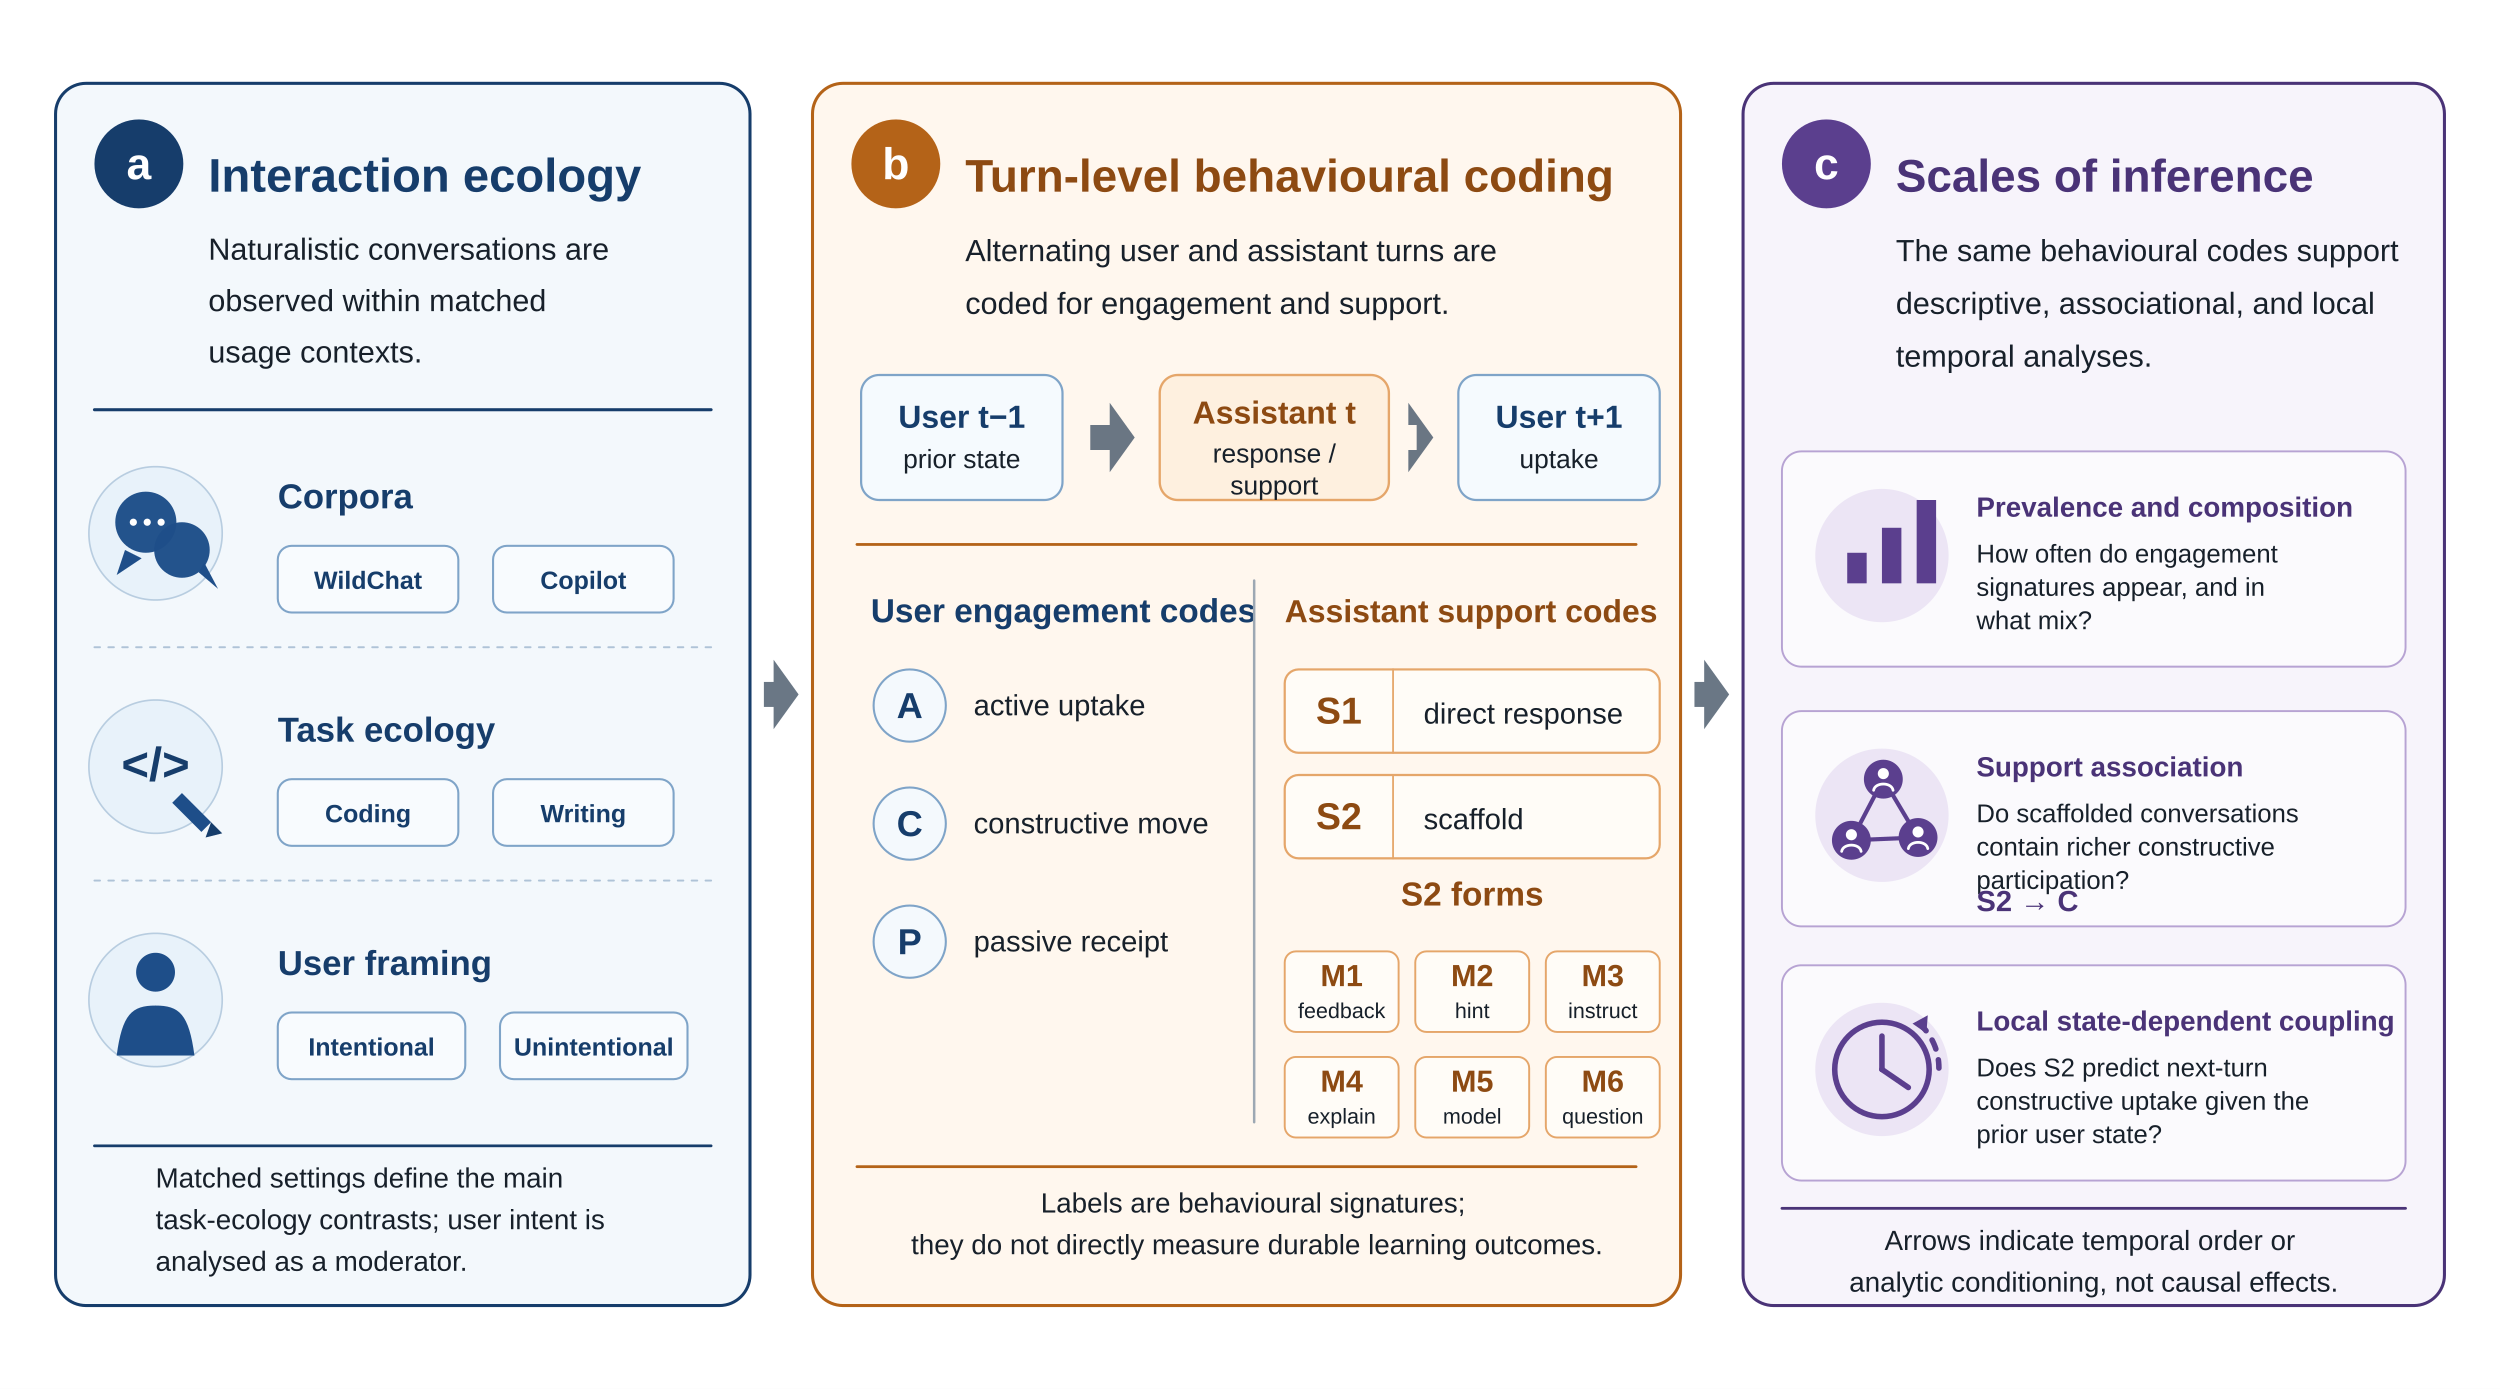
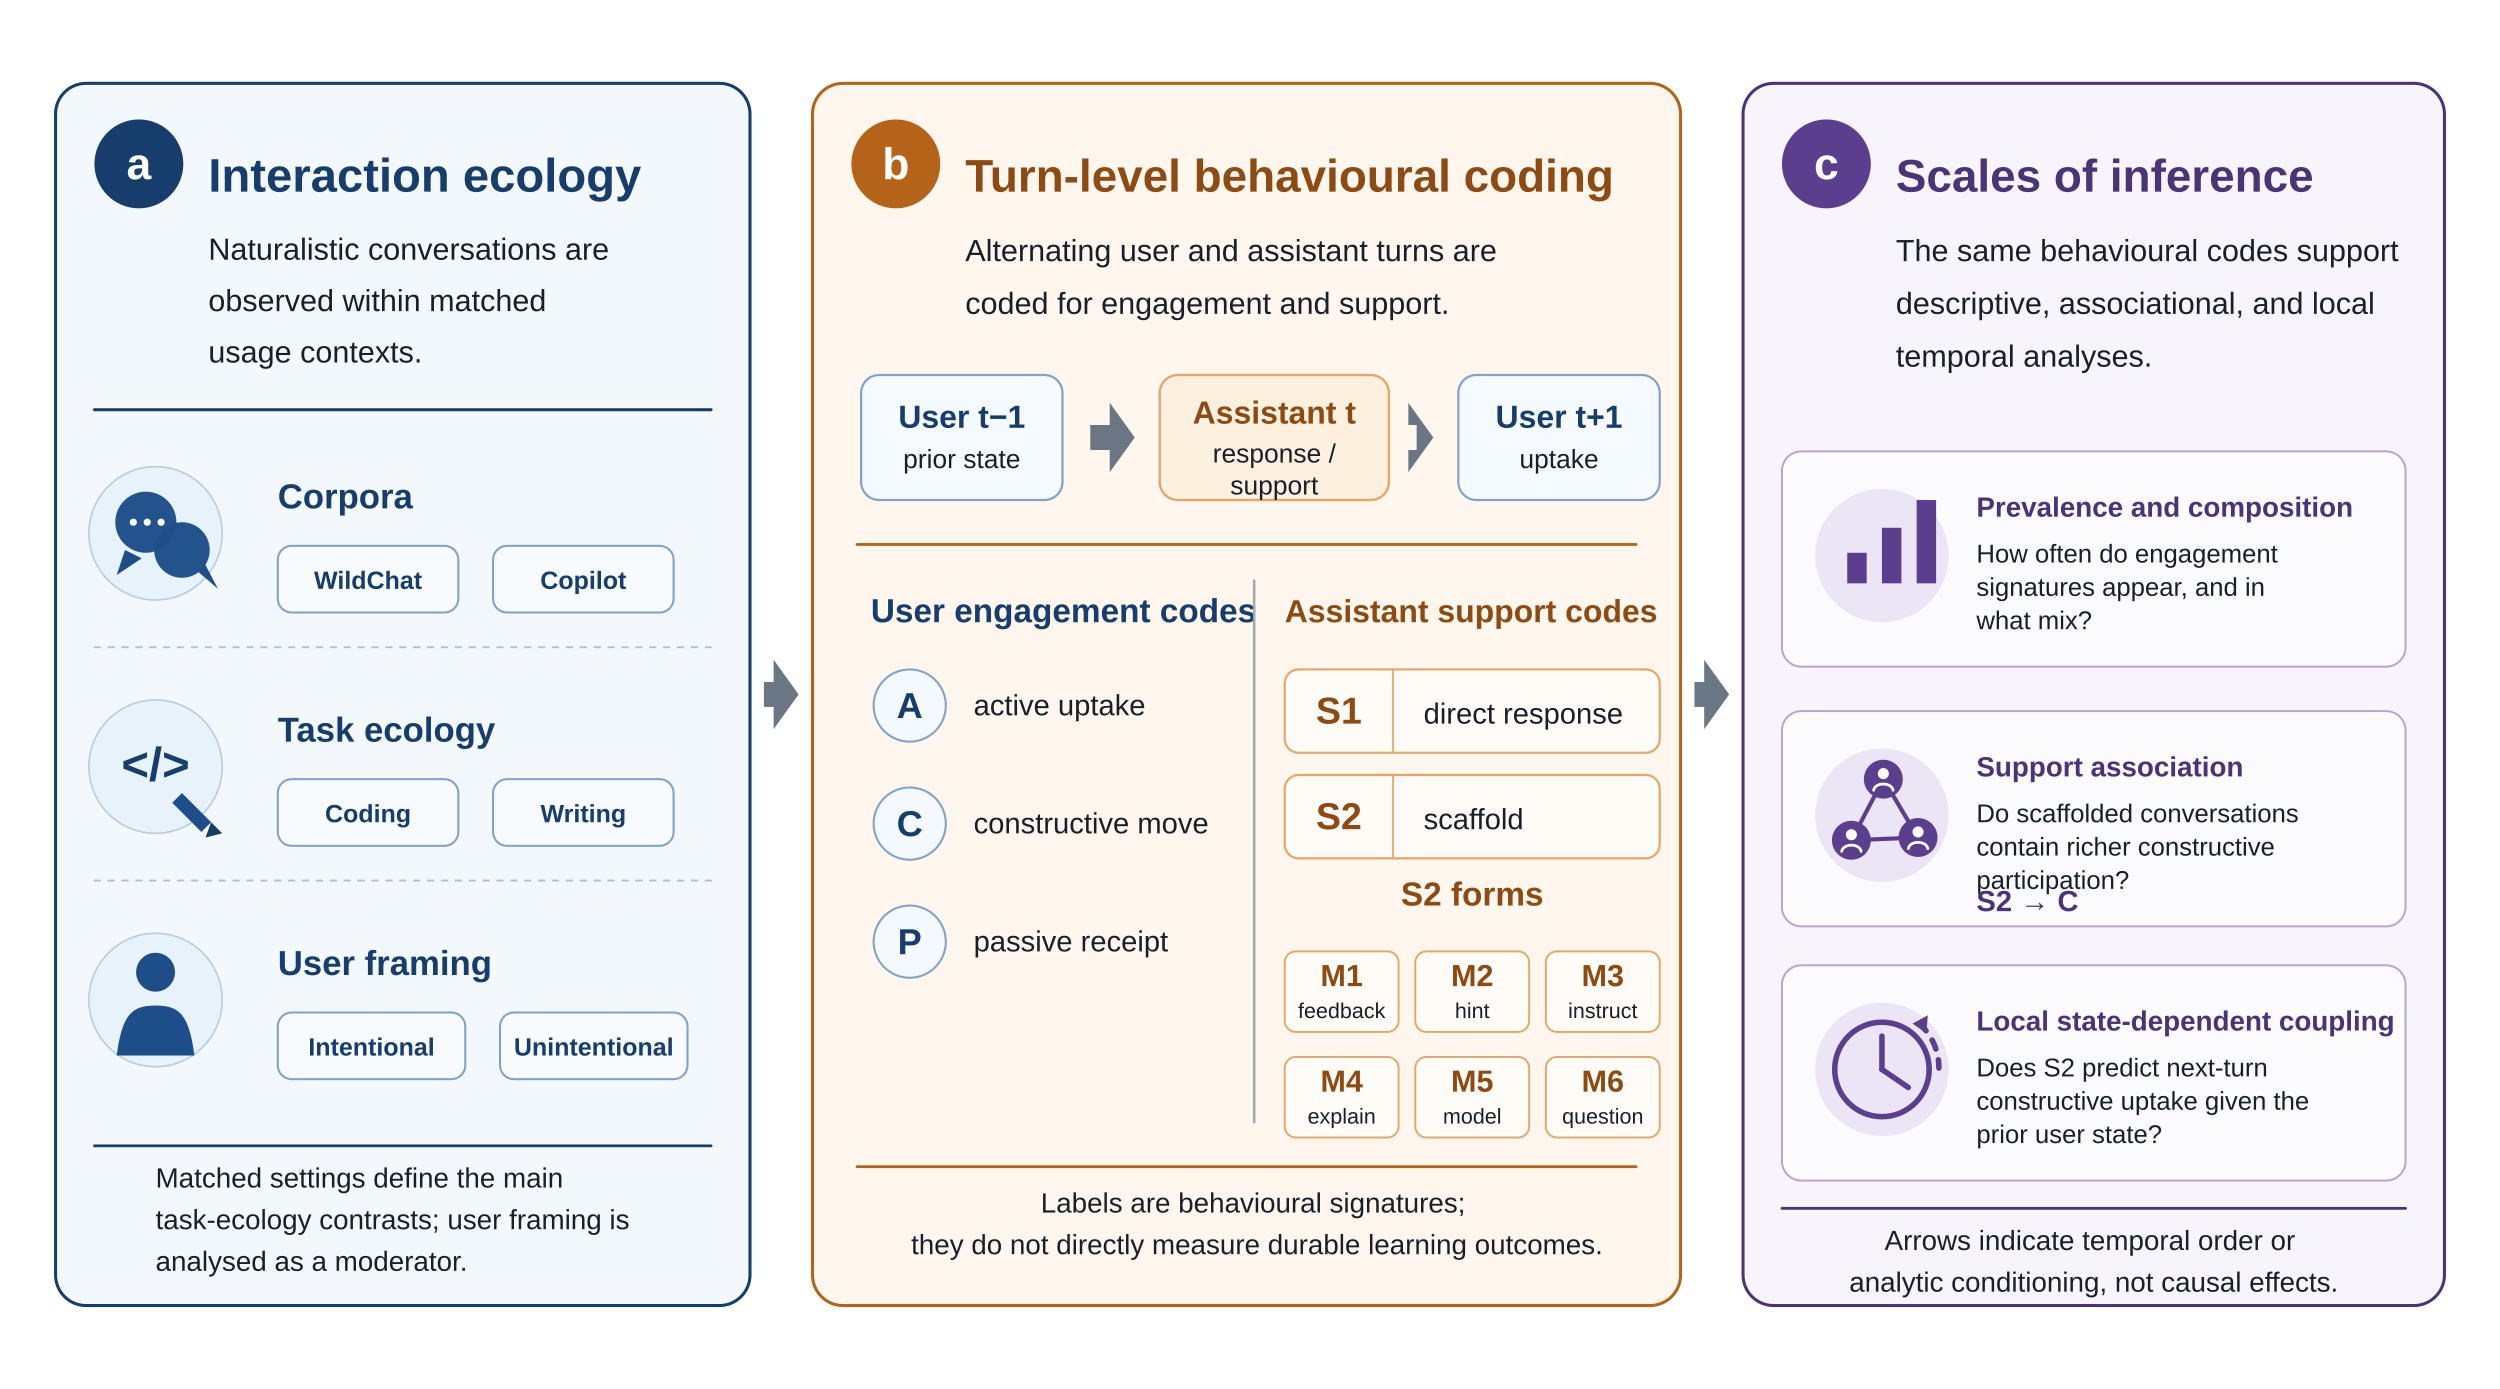
<svg xmlns="http://www.w3.org/2000/svg" width="1800" height="1000" viewBox="0 0 1800 1000" role="img" aria-label="Conceptual framework of everyday human–LLM interaction as a setting for informal learning">
  <defs>
    <style>
    text { font-family: Arial, Helvetica, sans-serif; dominant-baseline: alphabetic; }
    .smallcaps { letter-spacing: 0.01em; }
  </style>
  </defs>
  <rect width="1800" height="1000" fill="white" />
  <rect x="40" y="60" width="500" height="880" rx="22" ry="22" fill="#F3F8FC" stroke="#163D6B" stroke-width="2.2" />
  <circle cx="100" cy="118" r="32" fill="#163D6B" stroke="none" />
  <text x="100" y="129" font-size="32" font-weight="700" fill="#FFFFFF" text-anchor="middle">a</text>
  <text x="150" y="138" font-size="34" font-weight="700" fill="#163D6B" text-anchor="start">Interaction ecology</text>
  <text x="150" y="187" font-size="22" font-weight="400" fill="#17202A" text-anchor="start">
    <tspan x="150" dy="0">Naturalistic conversations are</tspan>
    <tspan x="150" dy="37">observed within matched</tspan>
    <tspan x="150" dy="37">usage contexts.</tspan>
  </text>
  <line x1="68" y1="295" x2="512" y2="295" stroke="#163D6B" stroke-width="2.2" stroke-linecap="round" />
  <circle cx="112" cy="384" r="48" fill="#E8F2FA" stroke="#B8CDE0" stroke-width="1.2" />
  <circle cx="112" cy="552" r="48" fill="#E8F2FA" stroke="#B8CDE0" stroke-width="1.2" />
  <circle cx="112" cy="720" r="48" fill="#E8F2FA" stroke="#B8CDE0" stroke-width="1.2" />
  <circle cx="105" cy="376" r="22" fill="#1E4E89" stroke="none" opacity="0.97" />
  <path d="M 90 396 L 84 414 L 102 402 Z" fill="#1E4E89" />
  <circle cx="131" cy="396" r="20" fill="#1E4E89" stroke="none" opacity="0.97" />
  <path d="M 143 412 L 157 424 L 147 405 Z" fill="#1E4E89" />
  <circle cx="96" cy="376" r="2.6" fill="#FFFFFF" stroke="none" />
  <circle cx="106" cy="376" r="2.6" fill="#FFFFFF" stroke="none" />
  <circle cx="116" cy="376" r="2.6" fill="#FFFFFF" stroke="none" />
  <text x="112" y="562" font-size="34" font-weight="700" fill="#163D6B" text-anchor="middle">&lt;/&gt;</text>
  <path d="M 131 571 L 152 592 L 145 599 L 124 578 Z" fill="#1E4E89" />
  <path d="M 152 592 L 160 600 L 148 603 Z" fill="#163D6B" />
  <circle cx="112" cy="700" r="14" fill="#1E4E89" stroke="none" />
  <path d="M 84 760 C 88 730, 95 724, 112 724 C 129 724, 136 730, 140 760 Z" fill="#1E4E89" />
  <text x="200" y="366" font-size="25" font-weight="700" fill="#163D6B" text-anchor="start">Corpora</text>
  <rect x="200" y="393" width="130" height="48" rx="10" ry="10" fill="#F8FBFE" stroke="#7FA4C8" stroke-width="1.5" />
  <text x="265.0" y="424.0" font-size="18" font-weight="600" fill="#163D6B" text-anchor="middle">WildChat</text>
  <rect x="355" y="393" width="130" height="48" rx="10" ry="10" fill="#F8FBFE" stroke="#7FA4C8" stroke-width="1.5" />
  <text x="420.0" y="424.0" font-size="18" font-weight="600" fill="#163D6B" text-anchor="middle">Copilot</text>
  <line x1="68" y1="466" x2="512" y2="466" stroke="#AFC3D7" stroke-width="1.4" stroke-linecap="round" stroke-dasharray="4 6" />
  <text x="200" y="534" font-size="25" font-weight="700" fill="#163D6B" text-anchor="start">Task ecology</text>
  <rect x="200" y="561" width="130" height="48" rx="10" ry="10" fill="#F8FBFE" stroke="#7FA4C8" stroke-width="1.5" />
  <text x="265.0" y="592.0" font-size="18" font-weight="600" fill="#163D6B" text-anchor="middle">Coding</text>
  <rect x="355" y="561" width="130" height="48" rx="10" ry="10" fill="#F8FBFE" stroke="#7FA4C8" stroke-width="1.5" />
  <text x="420.0" y="592.0" font-size="18" font-weight="600" fill="#163D6B" text-anchor="middle">Writing</text>
  <line x1="68" y1="634" x2="512" y2="634" stroke="#AFC3D7" stroke-width="1.4" stroke-linecap="round" stroke-dasharray="4 6" />
  <text x="200" y="702" font-size="25" font-weight="700" fill="#163D6B" text-anchor="start">User framing</text>
  <rect x="200" y="729" width="135" height="48" rx="10" ry="10" fill="#F8FBFE" stroke="#7FA4C8" stroke-width="1.5" />
  <text x="267.5" y="760.0" font-size="18" font-weight="600" fill="#163D6B" text-anchor="middle">Intentional</text>
  <rect x="360" y="729" width="135" height="48" rx="10" ry="10" fill="#F8FBFE" stroke="#7FA4C8" stroke-width="1.5" />
  <text x="427.5" y="760.0" font-size="18" font-weight="600" fill="#163D6B" text-anchor="middle">Unintentional</text>
  <line x1="68" y1="825" x2="512" y2="825" stroke="#163D6B" stroke-width="2.0" stroke-linecap="round" />
  <text x="112" y="855" font-size="20" font-weight="400" fill="#17202A" text-anchor="start">
    <tspan x="112" dy="0">Matched settings define the main</tspan>
-     <tspan x="112" dy="30">task-ecology contrasts; user intent is</tspan>
+     <tspan x="112" dy="30">task-ecology contrasts; user framing is</tspan>
    <tspan x="112" dy="30">analysed as a moderator.</tspan>
  </text>
  <path d="M 550 491 H 557 V 475 L 575 500 L 557 525 V 509 H 550 Z" fill="#566575" opacity="0.88" />
  <rect x="585" y="60" width="625" height="880" rx="22" ry="22" fill="#FFF7EE" stroke="#B46318" stroke-width="2.2" />
  <circle cx="645" cy="118" r="32" fill="#B46318" stroke="none" />
  <text x="645" y="129" font-size="32" font-weight="700" fill="#FFFFFF" text-anchor="middle">b</text>
  <text x="695" y="138" font-size="33" font-weight="700" fill="#8D4A12" text-anchor="start">Turn-level behavioural coding</text>
  <text x="695" y="188" font-size="22" font-weight="400" fill="#17202A" text-anchor="start">
    <tspan x="695" dy="0">Alternating user and assistant turns are</tspan>
    <tspan x="695" dy="38">coded for engagement and support.</tspan>
  </text>
  <rect x="620" y="270" width="145" height="90" rx="13" ry="13" fill="#F5FAFE" stroke="#7FA4C8" stroke-width="1.6" />
  <text x="692.5" y="308" font-size="23" font-weight="700" fill="#163D6B" text-anchor="middle">User t−1</text>
  <text x="692.5" y="337" font-size="19" font-weight="400" fill="#17202A" text-anchor="middle">prior state</text>
  <path d="M 785 306 H 799 V 290 L 817 315 L 799 340 V 324 H 785 Z" fill="#566575" opacity="0.88" />
  <rect x="835" y="270" width="165" height="90" rx="13" ry="13" fill="#FEF0DF" stroke="#E5A66A" stroke-width="1.7" />
  <text x="917.5" y="305" font-size="23" font-weight="700" fill="#8D4A12" text-anchor="middle">Assistant t</text>
  <text x="917.5" y="333" font-size="19" font-weight="400" fill="#17202A" text-anchor="middle">response /</text>
  <text x="917.5" y="356" font-size="19" font-weight="400" fill="#17202A" text-anchor="middle">support</text>
  <path d="M 1020 306 H 1014 V 290 L 1032 315 L 1014 340 V 324 H 1020 Z" fill="#566575" opacity="0.88" />
  <rect x="1050" y="270" width="145" height="90" rx="13" ry="13" fill="#F5FAFE" stroke="#7FA4C8" stroke-width="1.6" />
  <text x="1122.5" y="308" font-size="23" font-weight="700" fill="#163D6B" text-anchor="middle">User t+1</text>
  <text x="1122.5" y="337" font-size="19" font-weight="400" fill="#17202A" text-anchor="middle">uptake</text>
  <line x1="617" y1="392" x2="1178" y2="392" stroke="#B46318" stroke-width="2.0" stroke-linecap="round" />
  <text x="627" y="448" font-size="24" font-weight="700" fill="#163D6B" text-anchor="start">User engagement codes</text>
  <text x="925" y="448" font-size="23" font-weight="700" fill="#8D4A12" text-anchor="start">Assistant support codes</text>
  <line x1="903" y1="418" x2="903" y2="808" stroke="#9DA8B3" stroke-width="1.8" stroke-linecap="round" />
  <circle cx="655" cy="508" r="26" fill="#F4F9FD" stroke="#7FA4C8" stroke-width="1.5" />
  <text x="655" y="517" font-size="26" font-weight="700" fill="#163D6B" text-anchor="middle">A</text>
  <text x="701" y="515" font-size="21" font-weight="400" fill="#17202A" text-anchor="start">active uptake</text>
  <circle cx="655" cy="593" r="26" fill="#F4F9FD" stroke="#7FA4C8" stroke-width="1.5" />
  <text x="655" y="602" font-size="26" font-weight="700" fill="#163D6B" text-anchor="middle">C</text>
  <text x="701" y="600" font-size="21" font-weight="400" fill="#17202A" text-anchor="start">constructive move</text>
  <circle cx="655" cy="678" r="26" fill="#F4F9FD" stroke="#7FA4C8" stroke-width="1.5" />
  <text x="655" y="687" font-size="26" font-weight="700" fill="#163D6B" text-anchor="middle">P</text>
  <text x="701" y="685" font-size="21" font-weight="400" fill="#17202A" text-anchor="start">passive receipt</text>
  <rect x="925" y="482" width="270" height="60" rx="10" ry="10" fill="#FFFCF7" stroke="#E5A66A" stroke-width="1.6" />
  <line x1="1003" y1="482" x2="1003" y2="542" stroke="#E5A66A" stroke-width="1.3" stroke-linecap="round" />
  <text x="964" y="521" font-size="27" font-weight="700" fill="#8D4A12" text-anchor="middle">S1</text>
  <text x="1025" y="521" font-size="21" font-weight="400" fill="#17202A" text-anchor="start">direct response</text>
  <rect x="925" y="558" width="270" height="60" rx="10" ry="10" fill="#FFFCF7" stroke="#E5A66A" stroke-width="1.6" />
  <line x1="1003" y1="558" x2="1003" y2="618" stroke="#E5A66A" stroke-width="1.3" stroke-linecap="round" />
  <text x="964" y="597" font-size="27" font-weight="700" fill="#8D4A12" text-anchor="middle">S2</text>
  <text x="1025" y="597" font-size="21" font-weight="400" fill="#17202A" text-anchor="start">scaffold</text>
  <text x="1060" y="652" font-size="24" font-weight="700" fill="#8D4A12" text-anchor="middle">S2 forms</text>
  <rect x="925" y="685" width="82" height="58" rx="8" ry="8" fill="#FFFCF7" stroke="#E5A66A" stroke-width="1.4" />
  <text x="966" y="710" font-size="22" font-weight="700" fill="#8D4A12" text-anchor="middle">M1</text>
  <text x="966" y="733" font-size="15.5" font-weight="400" fill="#17202A" text-anchor="middle">feedback</text>
  <rect x="1019" y="685" width="82" height="58" rx="8" ry="8" fill="#FFFCF7" stroke="#E5A66A" stroke-width="1.4" />
  <text x="1060" y="710" font-size="22" font-weight="700" fill="#8D4A12" text-anchor="middle">M2</text>
  <text x="1060" y="733" font-size="15.5" font-weight="400" fill="#17202A" text-anchor="middle">hint</text>
  <rect x="1113" y="685" width="82" height="58" rx="8" ry="8" fill="#FFFCF7" stroke="#E5A66A" stroke-width="1.4" />
  <text x="1154" y="710" font-size="22" font-weight="700" fill="#8D4A12" text-anchor="middle">M3</text>
  <text x="1154" y="733" font-size="15.5" font-weight="400" fill="#17202A" text-anchor="middle">instruct</text>
  <rect x="925" y="761" width="82" height="58" rx="8" ry="8" fill="#FFFCF7" stroke="#E5A66A" stroke-width="1.4" />
  <text x="966" y="786" font-size="22" font-weight="700" fill="#8D4A12" text-anchor="middle">M4</text>
  <text x="966" y="809" font-size="15.5" font-weight="400" fill="#17202A" text-anchor="middle">explain</text>
  <rect x="1019" y="761" width="82" height="58" rx="8" ry="8" fill="#FFFCF7" stroke="#E5A66A" stroke-width="1.4" />
  <text x="1060" y="786" font-size="22" font-weight="700" fill="#8D4A12" text-anchor="middle">M5</text>
  <text x="1060" y="809" font-size="15.5" font-weight="400" fill="#17202A" text-anchor="middle">model</text>
  <rect x="1113" y="761" width="82" height="58" rx="8" ry="8" fill="#FFFCF7" stroke="#E5A66A" stroke-width="1.4" />
  <text x="1154" y="786" font-size="22" font-weight="700" fill="#8D4A12" text-anchor="middle">M6</text>
  <text x="1154" y="809" font-size="15.5" font-weight="400" fill="#17202A" text-anchor="middle">question</text>
  <line x1="617" y1="840" x2="1178" y2="840" stroke="#B46318" stroke-width="2.0" stroke-linecap="round" />
  <text x="905" y="873" font-size="20" font-weight="400" fill="#17202A" text-anchor="middle">
    <tspan x="905" dy="0">Labels are behavioural signatures;</tspan>
    <tspan x="905" dy="30">they do not directly measure durable learning outcomes.</tspan>
  </text>
  <path d="M 1220 491 H 1227 V 475 L 1245 500 L 1227 525 V 509 H 1220 Z" fill="#566575" opacity="0.88" />
  <rect x="1255" y="60" width="505" height="880" rx="22" ry="22" fill="#F7F4FB" stroke="#4A3377" stroke-width="2.2" />
  <circle cx="1315" cy="118" r="32" fill="#5B3F8E" stroke="none" />
  <text x="1315" y="129" font-size="32" font-weight="700" fill="#FFFFFF" text-anchor="middle">c</text>
  <text x="1365" y="138" font-size="33" font-weight="700" fill="#4A3377" text-anchor="start">Scales of inference</text>
  <text x="1365" y="188" font-size="22" font-weight="400" fill="#17202A" text-anchor="start">
    <tspan x="1365" dy="0">The same behavioural codes support</tspan>
    <tspan x="1365" dy="38">descriptive, associational, and local</tspan>
    <tspan x="1365" dy="38">temporal analyses.</tspan>
  </text>
  <rect x="1283" y="325" width="449" height="155" rx="14" ry="14" fill="#FBFAFD" stroke="#B7A3D3" stroke-width="1.4" />
  <circle cx="1355" cy="400" r="48" fill="#ECE5F5" stroke="none" />
  <rect x="1330" y="398" width="14" height="22" rx="0" ry="0" fill="#5B3F8E" stroke="none" />
  <rect x="1355" y="380" width="14" height="40" rx="0" ry="0" fill="#5B3F8E" stroke="none" />
  <rect x="1380" y="360" width="14" height="60" rx="0" ry="0" fill="#5B3F8E" stroke="none" />
  <text x="1423" y="372" font-size="20" font-weight="700" fill="#4A3377" text-anchor="start">Prevalence and composition</text>
  <text x="1423" y="405" font-size="18.5" font-weight="400" fill="#17202A" text-anchor="start">
    <tspan x="1423" dy="0">How often do engagement</tspan>
    <tspan x="1423" dy="24">signatures appear, and in</tspan>
    <tspan x="1423" dy="24">what mix?</tspan>
  </text>
  <rect x="1283" y="512" width="449" height="155" rx="14" ry="14" fill="#FBFAFD" stroke="#B7A3D3" stroke-width="1.4" />
  <circle cx="1355" cy="587" r="48" fill="#ECE5F5" stroke="none" />
  <line x1="1333" y1="605" x2="1356" y2="561" stroke="#5B3F8E" stroke-width="3" stroke-linecap="round" />
  <line x1="1356" y1="561" x2="1381" y2="603" stroke="#5B3F8E" stroke-width="3" stroke-linecap="round" />
  <line x1="1333" y1="605" x2="1381" y2="603" stroke="#5B3F8E" stroke-width="3" stroke-linecap="round" />
  <circle cx="1333" cy="605" r="14" fill="#5B3F8E" stroke="none" />
  <circle cx="1333" cy="601" r="4" fill="#FFFFFF" stroke="none" />
  <path d="M 1326 613 C 1327 607, 1339 607, 1340 613" stroke="#FFFFFF" stroke-width="2" fill="none" stroke-linecap="round" />
  <circle cx="1356" cy="561" r="14" fill="#5B3F8E" stroke="none" />
  <circle cx="1356" cy="557" r="4" fill="#FFFFFF" stroke="none" />
  <path d="M 1349 569 C 1350 563, 1362 563, 1363 569" stroke="#FFFFFF" stroke-width="2" fill="none" stroke-linecap="round" />
  <circle cx="1381" cy="603" r="14" fill="#5B3F8E" stroke="none" />
  <circle cx="1381" cy="599" r="4" fill="#FFFFFF" stroke="none" />
  <path d="M 1374 611 C 1375 605, 1387 605, 1388 611" stroke="#FFFFFF" stroke-width="2" fill="none" stroke-linecap="round" />
  <text x="1423" y="559" font-size="20" font-weight="700" fill="#4A3377" text-anchor="start">Support association</text>
  <text x="1423" y="592" font-size="18.5" font-weight="400" fill="#17202A" text-anchor="start">
    <tspan x="1423" dy="0">Do scaffolded conversations</tspan>
    <tspan x="1423" dy="24">contain richer constructive</tspan>
    <tspan x="1423" dy="24">participation?</tspan>
  </text>
  <text x="1423" y="656" font-size="21" font-weight="700" fill="#4A3377" text-anchor="start">S2 → C</text>
  <rect x="1283" y="695" width="449" height="155" rx="14" ry="14" fill="#FBFAFD" stroke="#B7A3D3" stroke-width="1.4" />
  <circle cx="1355" cy="770" r="48" fill="#ECE5F5" stroke="none" />
  <circle cx="1355" cy="770" r="34" fill="none" stroke="#5B3F8E" stroke-width="4" />
  <line x1="1355" y1="770" x2="1355" y2="746" stroke="#5B3F8E" stroke-width="4" stroke-linecap="round" />
  <line x1="1355" y1="770" x2="1374" y2="783" stroke="#5B3F8E" stroke-width="4" stroke-linecap="round" />
  <path d="M 1382 737 A 43 43 0 0 1 1396 769" fill="none" stroke="#5B3F8E" stroke-width="4" stroke-dasharray="7 8" stroke-linecap="round" />
  <path d="M 1377 737 L 1388 731 L 1387 744 Z" fill="#5B3F8E" />
  <text x="1423" y="742" font-size="20" font-weight="700" fill="#4A3377" text-anchor="start">Local state-dependent coupling</text>
  <text x="1423" y="775" font-size="18.5" font-weight="400" fill="#17202A" text-anchor="start">
    <tspan x="1423" dy="0">Does S2 predict next-turn</tspan>
    <tspan x="1423" dy="24">constructive uptake given the</tspan>
    <tspan x="1423" dy="24">prior user state?</tspan>
  </text>
  <line x1="1283" y1="870" x2="1732" y2="870" stroke="#4A3377" stroke-width="2.0" stroke-linecap="round" />
  <text x="1507.5" y="900" font-size="20" font-weight="400" fill="#17202A" text-anchor="middle">
    <tspan x="1507.5" dy="0">Arrows indicate temporal order or</tspan>
    <tspan x="1507.5" dy="30">analytic conditioning, not causal effects.</tspan>
  </text>
</svg>
